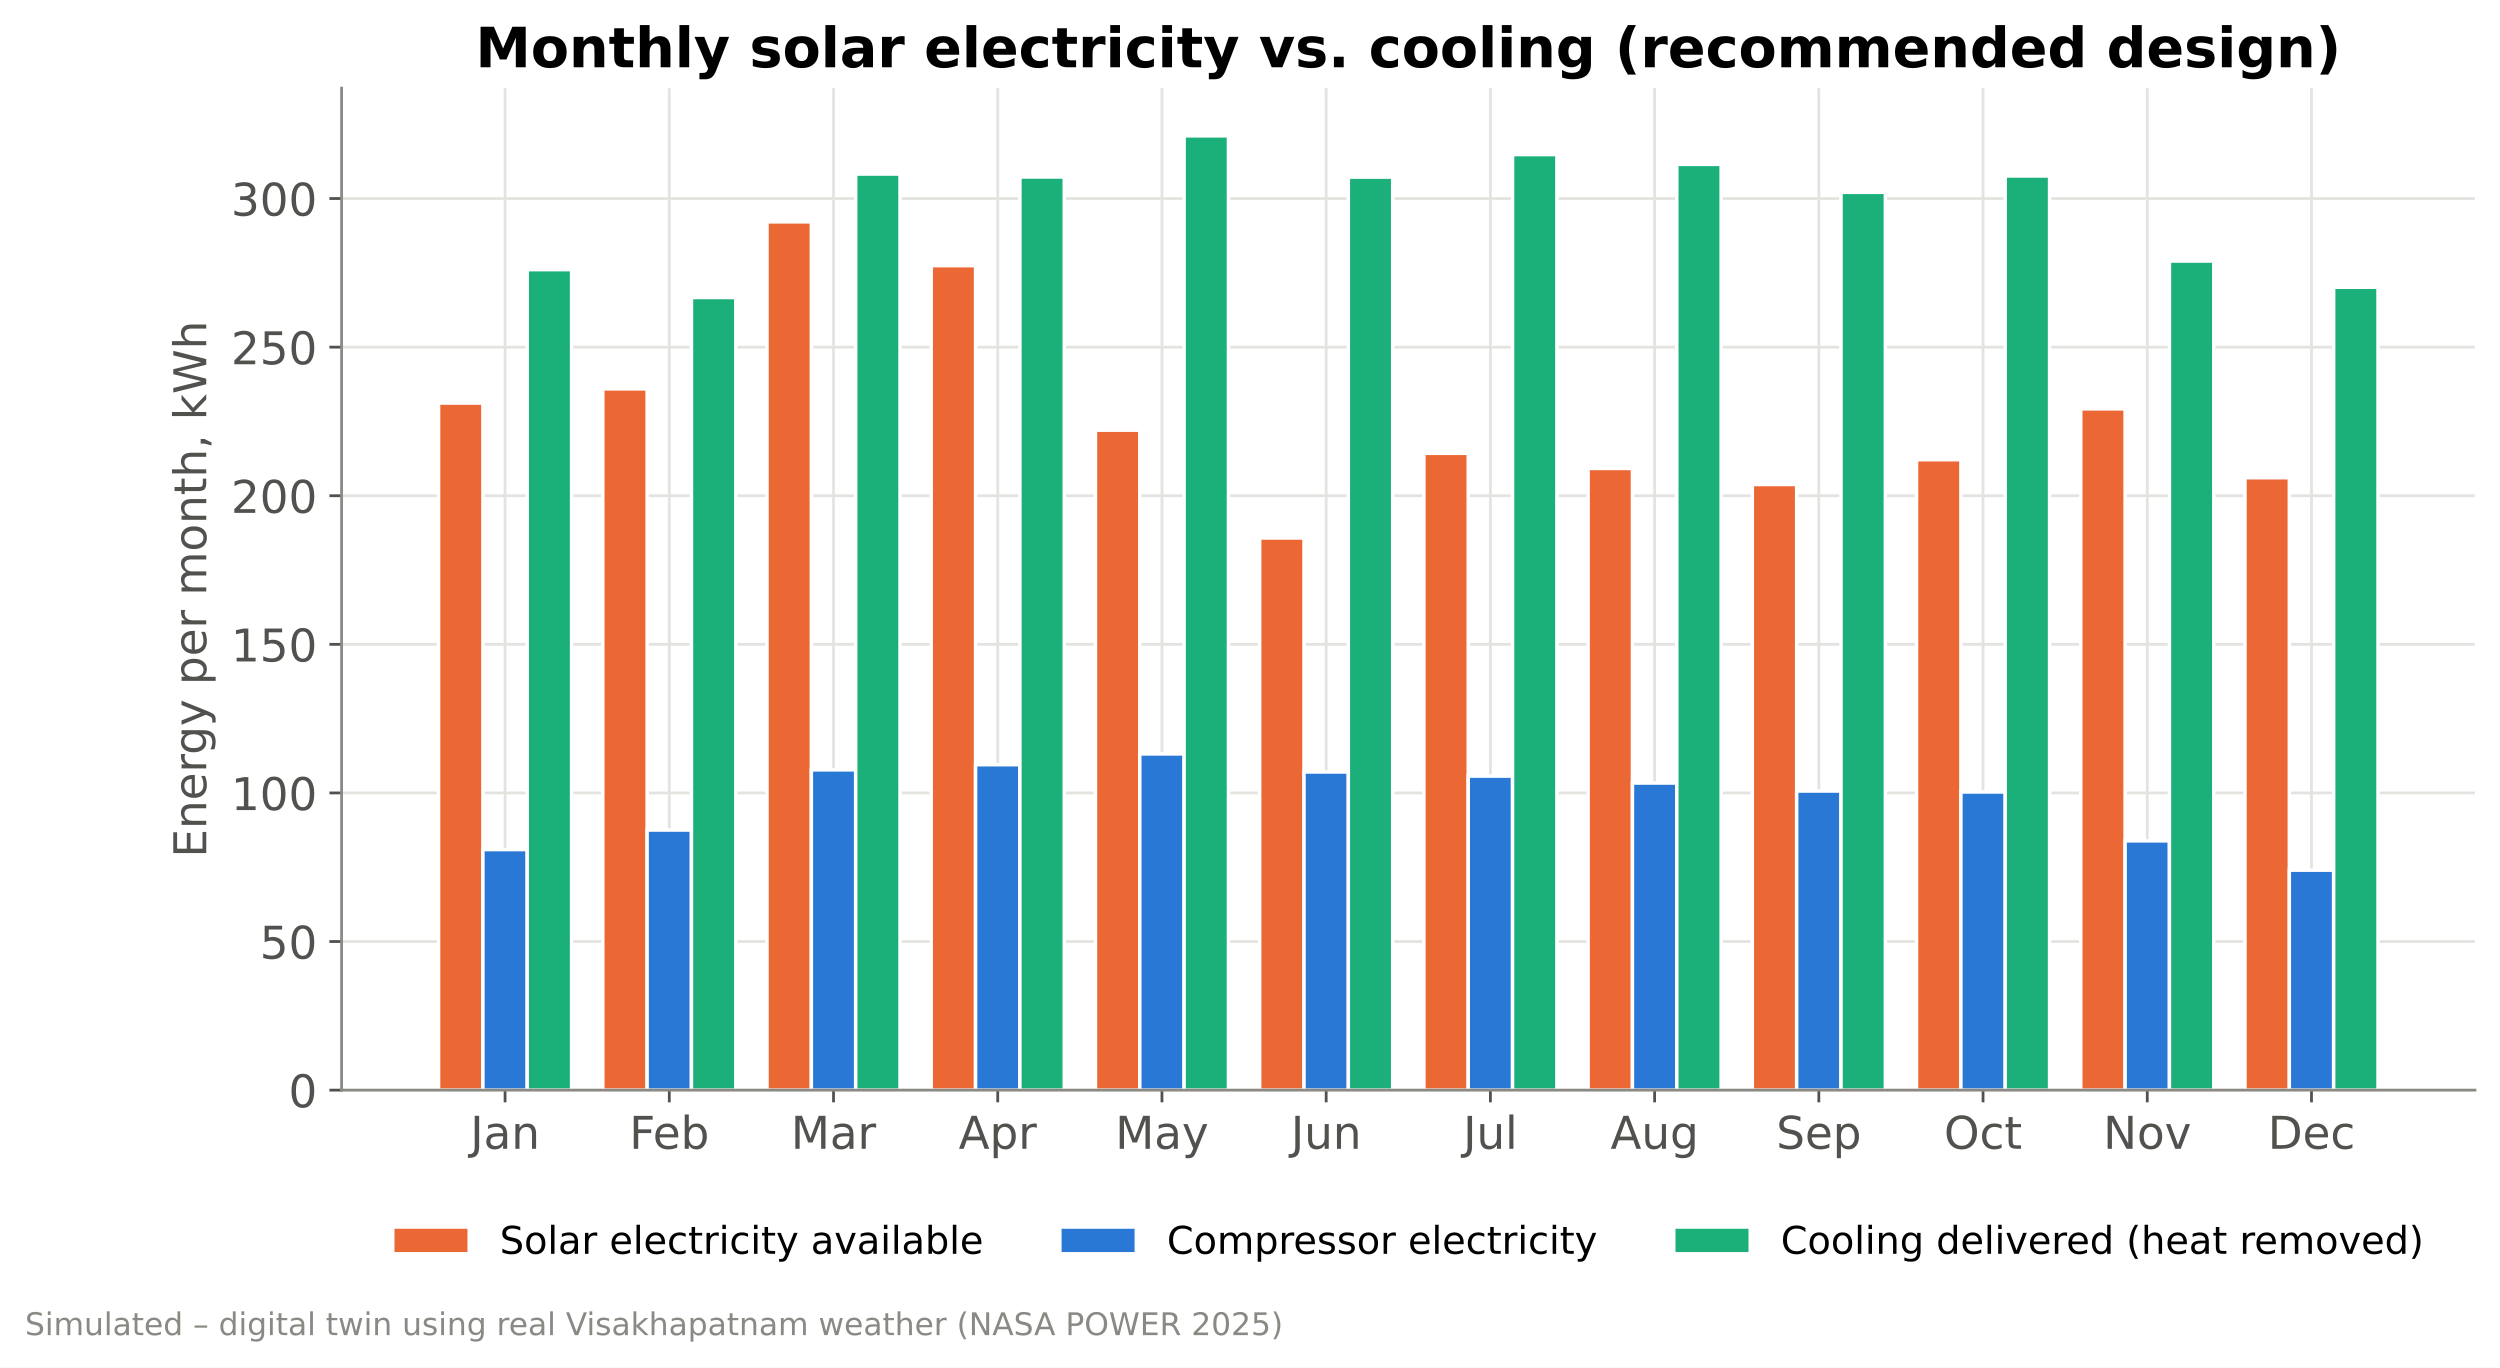
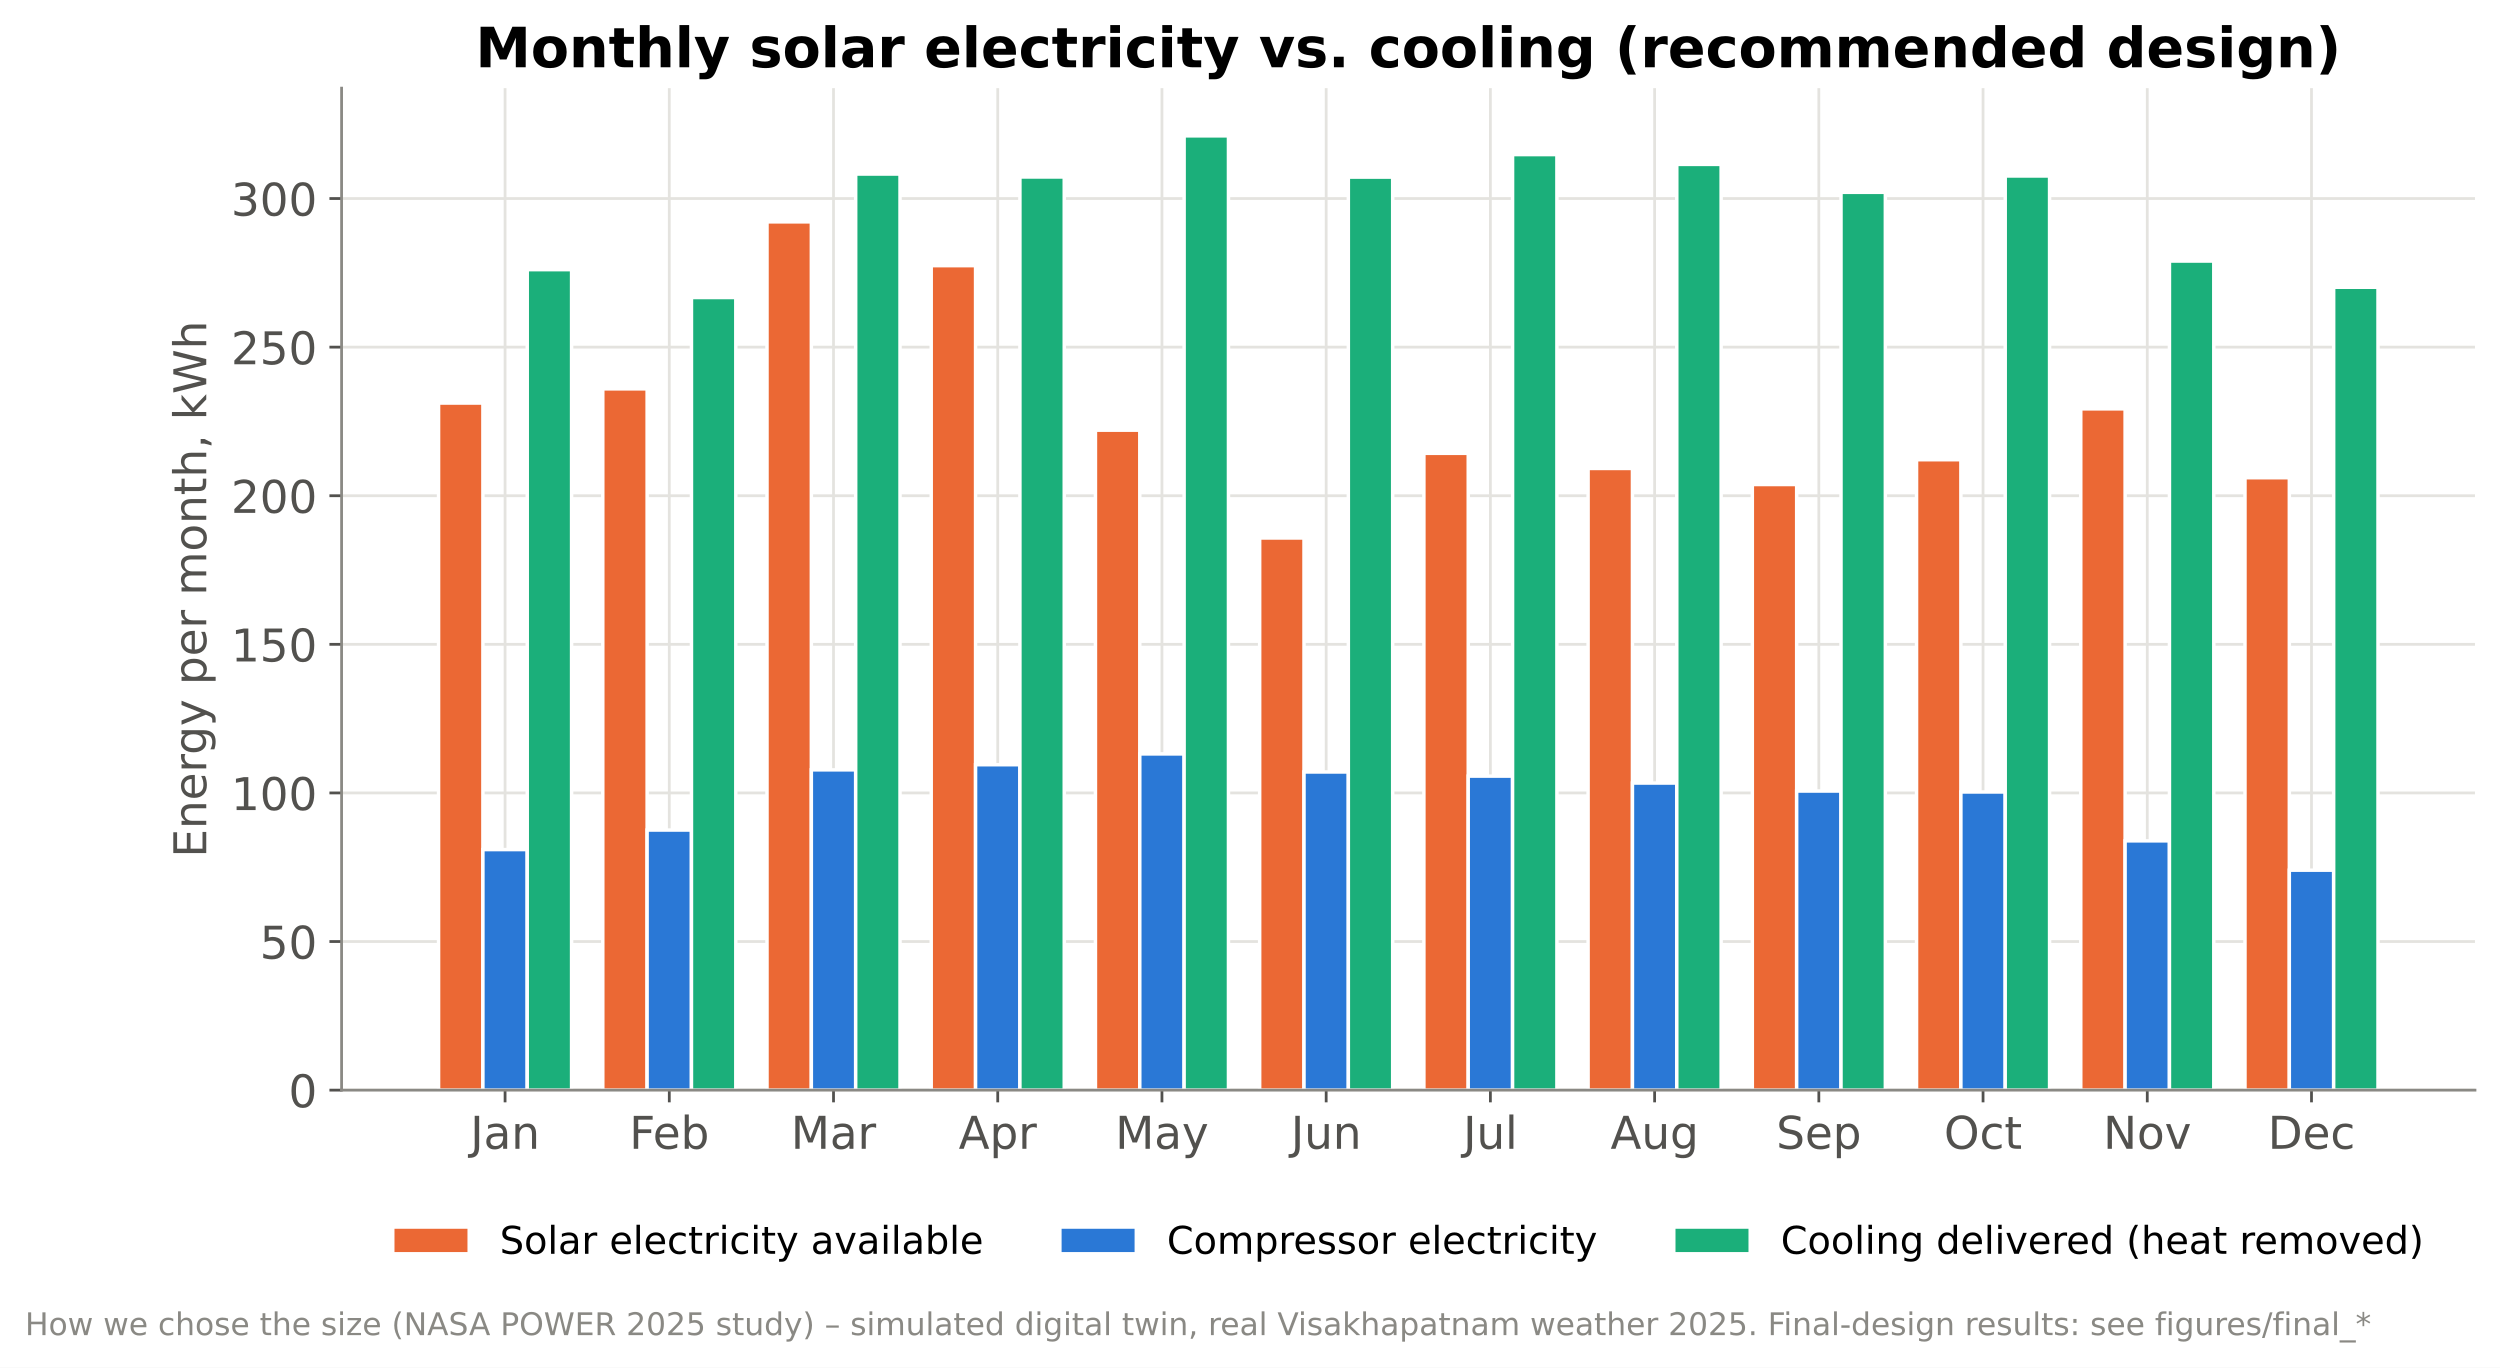
<svg xmlns="http://www.w3.org/2000/svg" xmlns:xlink="http://www.w3.org/1999/xlink" width="719.28pt" height="393.494pt" viewBox="0 0 719.28 393.494" version="1.1">
  <defs>
    <style type="text/css">*{stroke-linejoin: round; stroke-linecap: butt}</style>
  </defs>
  <g id="figure_1">
    <g id="patch_1">
      <path d="M 0 393.494  L 719.28 393.494  L 719.28 0  L 0 0  z " style="fill: #ffffff" />
    </g>
    <g id="axes_1">
      <g id="patch_2">
        <path d="M 98.28 313.646  L 712.08 313.646  L 712.08 25.358  L 98.28 25.358  z " style="fill: #ffffff" />
      </g>
      <g id="matplotlib.axis_1">
        <g id="xtick_1">
          <g id="line2d_1">
-             <path d="M 145.315 313.646  L 145.315 25.358  " clip-path="url(#p12513e9226)" style="fill: none; stroke: #e4e3df; stroke-width: 0.8; stroke-linecap: square" />
+             <path d="M 145.315 313.646  L 145.315 25.358  " clip-path="url(#p1dab1a58e6)" style="fill: none; stroke: #e4e3df; stroke-width: 0.8; stroke-linecap: square" />
          </g>
          <g id="line2d_2">
            <defs>
-               <path id="m1c62490d04" d="M 0 0  L 0 3.5  " style="stroke: #52514e; stroke-width: 0.8" />
+               <path id="m494ed12f4e" d="M 0 0  L 0 3.5  " style="stroke: #52514e; stroke-width: 0.8" />
            </defs>
            <g>
-               <use xlink:href="#m1c62490d04" x="145.315" y="313.646" style="fill: #52514e; stroke: #52514e; stroke-width: 0.8" />
+               <use xlink:href="#m494ed12f4e" x="145.315" y="313.646" style="fill: #52514e; stroke: #52514e; stroke-width: 0.8" />
            </g>
          </g>
          <g id="text_1">
            <text style="font-size: 13px; font-family: 'DejaVu Sans'; text-anchor: middle; fill: #52514e" x="145.315" y="330.522" transform="rotate(-0 145.3155 330.5225)">Jan</text>
          </g>
        </g>
        <g id="xtick_2">
          <g id="line2d_3">
-             <path d="M 192.564 313.646  L 192.564 25.358  " clip-path="url(#p12513e9226)" style="fill: none; stroke: #e4e3df; stroke-width: 0.8; stroke-linecap: square" />
+             <path d="M 192.564 313.646  L 192.564 25.358  " clip-path="url(#p1dab1a58e6)" style="fill: none; stroke: #e4e3df; stroke-width: 0.8; stroke-linecap: square" />
          </g>
          <g id="line2d_4">
            <g>
-               <use xlink:href="#m1c62490d04" x="192.564" y="313.646" style="fill: #52514e; stroke: #52514e; stroke-width: 0.8" />
+               <use xlink:href="#m494ed12f4e" x="192.564" y="313.646" style="fill: #52514e; stroke: #52514e; stroke-width: 0.8" />
            </g>
          </g>
          <g id="text_2">
            <text style="font-size: 13px; font-family: 'DejaVu Sans'; text-anchor: middle; fill: #52514e" x="192.564" y="330.523" transform="rotate(-0 192.5636 330.5235)">Feb</text>
          </g>
        </g>
        <g id="xtick_3">
          <g id="line2d_5">
-             <path d="M 239.812 313.646  L 239.812 25.358  " clip-path="url(#p12513e9226)" style="fill: none; stroke: #e4e3df; stroke-width: 0.8; stroke-linecap: square" />
+             <path d="M 239.812 313.646  L 239.812 25.358  " clip-path="url(#p1dab1a58e6)" style="fill: none; stroke: #e4e3df; stroke-width: 0.8; stroke-linecap: square" />
          </g>
          <g id="line2d_6">
            <g>
-               <use xlink:href="#m1c62490d04" x="239.812" y="313.646" style="fill: #52514e; stroke: #52514e; stroke-width: 0.8" />
+               <use xlink:href="#m494ed12f4e" x="239.812" y="313.646" style="fill: #52514e; stroke: #52514e; stroke-width: 0.8" />
            </g>
          </g>
          <g id="text_3">
            <text style="font-size: 13px; font-family: 'DejaVu Sans'; text-anchor: middle; fill: #52514e" x="239.812" y="330.522" transform="rotate(-0 239.8117 330.5225)">Mar</text>
          </g>
        </g>
        <g id="xtick_4">
          <g id="line2d_7">
-             <path d="M 287.06 313.646  L 287.06 25.358  " clip-path="url(#p12513e9226)" style="fill: none; stroke: #e4e3df; stroke-width: 0.8; stroke-linecap: square" />
+             <path d="M 287.06 313.646  L 287.06 25.358  " clip-path="url(#p1dab1a58e6)" style="fill: none; stroke: #e4e3df; stroke-width: 0.8; stroke-linecap: square" />
          </g>
          <g id="line2d_8">
            <g>
-               <use xlink:href="#m1c62490d04" x="287.06" y="313.646" style="fill: #52514e; stroke: #52514e; stroke-width: 0.8" />
+               <use xlink:href="#m494ed12f4e" x="287.06" y="313.646" style="fill: #52514e; stroke: #52514e; stroke-width: 0.8" />
            </g>
          </g>
          <g id="text_4">
            <text style="font-size: 13px; font-family: 'DejaVu Sans'; text-anchor: middle; fill: #52514e" x="287.06" y="330.522" transform="rotate(-0 287.0598 330.5225)">Apr</text>
          </g>
        </g>
        <g id="xtick_5">
          <g id="line2d_9">
-             <path d="M 334.308 313.646  L 334.308 25.358  " clip-path="url(#p12513e9226)" style="fill: none; stroke: #e4e3df; stroke-width: 0.8; stroke-linecap: square" />
+             <path d="M 334.308 313.646  L 334.308 25.358  " clip-path="url(#p1dab1a58e6)" style="fill: none; stroke: #e4e3df; stroke-width: 0.8; stroke-linecap: square" />
          </g>
          <g id="line2d_10">
            <g>
-               <use xlink:href="#m1c62490d04" x="334.308" y="313.646" style="fill: #52514e; stroke: #52514e; stroke-width: 0.8" />
+               <use xlink:href="#m494ed12f4e" x="334.308" y="313.646" style="fill: #52514e; stroke: #52514e; stroke-width: 0.8" />
            </g>
          </g>
          <g id="text_5">
            <text style="font-size: 13px; font-family: 'DejaVu Sans'; text-anchor: middle; fill: #52514e" x="334.308" y="330.522" transform="rotate(-0 334.3079 330.5225)">May</text>
          </g>
        </g>
        <g id="xtick_6">
          <g id="line2d_11">
-             <path d="M 381.556 313.646  L 381.556 25.358  " clip-path="url(#p12513e9226)" style="fill: none; stroke: #e4e3df; stroke-width: 0.8; stroke-linecap: square" />
+             <path d="M 381.556 313.646  L 381.556 25.358  " clip-path="url(#p1dab1a58e6)" style="fill: none; stroke: #e4e3df; stroke-width: 0.8; stroke-linecap: square" />
          </g>
          <g id="line2d_12">
            <g>
-               <use xlink:href="#m1c62490d04" x="381.556" y="313.646" style="fill: #52514e; stroke: #52514e; stroke-width: 0.8" />
+               <use xlink:href="#m494ed12f4e" x="381.556" y="313.646" style="fill: #52514e; stroke: #52514e; stroke-width: 0.8" />
            </g>
          </g>
          <g id="text_6">
            <text style="font-size: 13px; font-family: 'DejaVu Sans'; text-anchor: middle; fill: #52514e" x="381.556" y="330.522" transform="rotate(-0 381.556 330.5225)">Jun</text>
          </g>
        </g>
        <g id="xtick_7">
          <g id="line2d_13">
-             <path d="M 428.804 313.646  L 428.804 25.358  " clip-path="url(#p12513e9226)" style="fill: none; stroke: #e4e3df; stroke-width: 0.8; stroke-linecap: square" />
+             <path d="M 428.804 313.646  L 428.804 25.358  " clip-path="url(#p1dab1a58e6)" style="fill: none; stroke: #e4e3df; stroke-width: 0.8; stroke-linecap: square" />
          </g>
          <g id="line2d_14">
            <g>
-               <use xlink:href="#m1c62490d04" x="428.804" y="313.646" style="fill: #52514e; stroke: #52514e; stroke-width: 0.8" />
+               <use xlink:href="#m494ed12f4e" x="428.804" y="313.646" style="fill: #52514e; stroke: #52514e; stroke-width: 0.8" />
            </g>
          </g>
          <g id="text_7">
            <text style="font-size: 13px; font-family: 'DejaVu Sans'; text-anchor: middle; fill: #52514e" x="428.804" y="330.523" transform="rotate(-0 428.804 330.5235)">Jul</text>
          </g>
        </g>
        <g id="xtick_8">
          <g id="line2d_15">
-             <path d="M 476.052 313.646  L 476.052 25.358  " clip-path="url(#p12513e9226)" style="fill: none; stroke: #e4e3df; stroke-width: 0.8; stroke-linecap: square" />
+             <path d="M 476.052 313.646  L 476.052 25.358  " clip-path="url(#p1dab1a58e6)" style="fill: none; stroke: #e4e3df; stroke-width: 0.8; stroke-linecap: square" />
          </g>
          <g id="line2d_16">
            <g>
-               <use xlink:href="#m1c62490d04" x="476.052" y="313.646" style="fill: #52514e; stroke: #52514e; stroke-width: 0.8" />
+               <use xlink:href="#m494ed12f4e" x="476.052" y="313.646" style="fill: #52514e; stroke: #52514e; stroke-width: 0.8" />
            </g>
          </g>
          <g id="text_8">
            <text style="font-size: 13px; font-family: 'DejaVu Sans'; text-anchor: middle; fill: #52514e" x="476.052" y="330.522" transform="rotate(-0 476.0521 330.5225)">Aug</text>
          </g>
        </g>
        <g id="xtick_9">
          <g id="line2d_17">
-             <path d="M 523.3 313.646  L 523.3 25.358  " clip-path="url(#p12513e9226)" style="fill: none; stroke: #e4e3df; stroke-width: 0.8; stroke-linecap: square" />
+             <path d="M 523.3 313.646  L 523.3 25.358  " clip-path="url(#p1dab1a58e6)" style="fill: none; stroke: #e4e3df; stroke-width: 0.8; stroke-linecap: square" />
          </g>
          <g id="line2d_18">
            <g>
-               <use xlink:href="#m1c62490d04" x="523.3" y="313.646" style="fill: #52514e; stroke: #52514e; stroke-width: 0.8" />
+               <use xlink:href="#m494ed12f4e" x="523.3" y="313.646" style="fill: #52514e; stroke: #52514e; stroke-width: 0.8" />
            </g>
          </g>
          <g id="text_9">
            <text style="font-size: 13px; font-family: 'DejaVu Sans'; text-anchor: middle; fill: #52514e" x="523.3" y="330.522" transform="rotate(-0 523.3002 330.5225)">Sep</text>
          </g>
        </g>
        <g id="xtick_10">
          <g id="line2d_19">
-             <path d="M 570.548 313.646  L 570.548 25.358  " clip-path="url(#p12513e9226)" style="fill: none; stroke: #e4e3df; stroke-width: 0.8; stroke-linecap: square" />
+             <path d="M 570.548 313.646  L 570.548 25.358  " clip-path="url(#p1dab1a58e6)" style="fill: none; stroke: #e4e3df; stroke-width: 0.8; stroke-linecap: square" />
          </g>
          <g id="line2d_20">
            <g>
-               <use xlink:href="#m1c62490d04" x="570.548" y="313.646" style="fill: #52514e; stroke: #52514e; stroke-width: 0.8" />
+               <use xlink:href="#m494ed12f4e" x="570.548" y="313.646" style="fill: #52514e; stroke: #52514e; stroke-width: 0.8" />
            </g>
          </g>
          <g id="text_10">
            <text style="font-size: 13px; font-family: 'DejaVu Sans'; text-anchor: middle; fill: #52514e" x="570.548" y="330.522" transform="rotate(-0 570.5483 330.5225)">Oct</text>
          </g>
        </g>
        <g id="xtick_11">
          <g id="line2d_21">
-             <path d="M 617.796 313.646  L 617.796 25.358  " clip-path="url(#p12513e9226)" style="fill: none; stroke: #e4e3df; stroke-width: 0.8; stroke-linecap: square" />
+             <path d="M 617.796 313.646  L 617.796 25.358  " clip-path="url(#p1dab1a58e6)" style="fill: none; stroke: #e4e3df; stroke-width: 0.8; stroke-linecap: square" />
          </g>
          <g id="line2d_22">
            <g>
-               <use xlink:href="#m1c62490d04" x="617.796" y="313.646" style="fill: #52514e; stroke: #52514e; stroke-width: 0.8" />
+               <use xlink:href="#m494ed12f4e" x="617.796" y="313.646" style="fill: #52514e; stroke: #52514e; stroke-width: 0.8" />
            </g>
          </g>
          <g id="text_11">
            <text style="font-size: 13px; font-family: 'DejaVu Sans'; text-anchor: middle; fill: #52514e" x="617.796" y="330.522" transform="rotate(-0 617.7964 330.5225)">Nov</text>
          </g>
        </g>
        <g id="xtick_12">
          <g id="line2d_23">
-             <path d="M 665.045 313.646  L 665.045 25.358  " clip-path="url(#p12513e9226)" style="fill: none; stroke: #e4e3df; stroke-width: 0.8; stroke-linecap: square" />
+             <path d="M 665.045 313.646  L 665.045 25.358  " clip-path="url(#p1dab1a58e6)" style="fill: none; stroke: #e4e3df; stroke-width: 0.8; stroke-linecap: square" />
          </g>
          <g id="line2d_24">
            <g>
-               <use xlink:href="#m1c62490d04" x="665.045" y="313.646" style="fill: #52514e; stroke: #52514e; stroke-width: 0.8" />
+               <use xlink:href="#m494ed12f4e" x="665.045" y="313.646" style="fill: #52514e; stroke: #52514e; stroke-width: 0.8" />
            </g>
          </g>
          <g id="text_12">
            <text style="font-size: 13px; font-family: 'DejaVu Sans'; text-anchor: middle; fill: #52514e" x="665.045" y="330.522" transform="rotate(-0 665.0445 330.5225)">Dec</text>
          </g>
        </g>
      </g>
      <g id="matplotlib.axis_2">
        <g id="ytick_1">
          <g id="line2d_25">
-             <path d="M 98.28 313.646  L 712.08 313.646  " clip-path="url(#p12513e9226)" style="fill: none; stroke: #e4e3df; stroke-width: 0.8; stroke-linecap: square" />
+             <path d="M 98.28 313.646  L 712.08 313.646  " clip-path="url(#p1dab1a58e6)" style="fill: none; stroke: #e4e3df; stroke-width: 0.8; stroke-linecap: square" />
          </g>
          <g id="line2d_26">
            <defs>
-               <path id="m425d52d3cc" d="M 0 0  L -3.5 0  " style="stroke: #52514e; stroke-width: 0.8" />
+               <path id="mc268e0e48b" d="M 0 0  L -3.5 0  " style="stroke: #52514e; stroke-width: 0.8" />
            </defs>
            <g>
-               <use xlink:href="#m425d52d3cc" x="98.28" y="313.646" style="fill: #52514e; stroke: #52514e; stroke-width: 0.8" />
+               <use xlink:href="#mc268e0e48b" x="98.28" y="313.646" style="fill: #52514e; stroke: #52514e; stroke-width: 0.8" />
            </g>
          </g>
          <g id="text_13">
            <text style="font-size: 13px; font-family: 'DejaVu Sans'; text-anchor: end; fill: #52514e" x="91.28" y="318.584" transform="rotate(-0 91.28 318.584)">0</text>
          </g>
        </g>
        <g id="ytick_2">
          <g id="line2d_27">
-             <path d="M 98.28 270.891  L 712.08 270.891  " clip-path="url(#p12513e9226)" style="fill: none; stroke: #e4e3df; stroke-width: 0.8; stroke-linecap: square" />
+             <path d="M 98.28 270.891  L 712.08 270.891  " clip-path="url(#p1dab1a58e6)" style="fill: none; stroke: #e4e3df; stroke-width: 0.8; stroke-linecap: square" />
          </g>
          <g id="line2d_28">
            <g>
-               <use xlink:href="#m425d52d3cc" x="98.28" y="270.891" style="fill: #52514e; stroke: #52514e; stroke-width: 0.8" />
+               <use xlink:href="#mc268e0e48b" x="98.28" y="270.891" style="fill: #52514e; stroke: #52514e; stroke-width: 0.8" />
            </g>
          </g>
          <g id="text_14">
            <text style="font-size: 13px; font-family: 'DejaVu Sans'; text-anchor: end; fill: #52514e" x="91.28" y="275.829" transform="rotate(-0 91.28 275.8293)">50</text>
          </g>
        </g>
        <g id="ytick_3">
          <g id="line2d_29">
-             <path d="M 98.28 228.136  L 712.08 228.136  " clip-path="url(#p12513e9226)" style="fill: none; stroke: #e4e3df; stroke-width: 0.8; stroke-linecap: square" />
+             <path d="M 98.28 228.136  L 712.08 228.136  " clip-path="url(#p1dab1a58e6)" style="fill: none; stroke: #e4e3df; stroke-width: 0.8; stroke-linecap: square" />
          </g>
          <g id="line2d_30">
            <g>
-               <use xlink:href="#m425d52d3cc" x="98.28" y="228.136" style="fill: #52514e; stroke: #52514e; stroke-width: 0.8" />
+               <use xlink:href="#mc268e0e48b" x="98.28" y="228.136" style="fill: #52514e; stroke: #52514e; stroke-width: 0.8" />
            </g>
          </g>
          <g id="text_15">
            <text style="font-size: 13px; font-family: 'DejaVu Sans'; text-anchor: end; fill: #52514e" x="91.28" y="233.075" transform="rotate(-0 91.28 233.0745)">100</text>
          </g>
        </g>
        <g id="ytick_4">
          <g id="line2d_31">
-             <path d="M 98.28 185.381  L 712.08 185.381  " clip-path="url(#p12513e9226)" style="fill: none; stroke: #e4e3df; stroke-width: 0.8; stroke-linecap: square" />
+             <path d="M 98.28 185.381  L 712.08 185.381  " clip-path="url(#p1dab1a58e6)" style="fill: none; stroke: #e4e3df; stroke-width: 0.8; stroke-linecap: square" />
          </g>
          <g id="line2d_32">
            <g>
-               <use xlink:href="#m425d52d3cc" x="98.28" y="185.381" style="fill: #52514e; stroke: #52514e; stroke-width: 0.8" />
+               <use xlink:href="#mc268e0e48b" x="98.28" y="185.381" style="fill: #52514e; stroke: #52514e; stroke-width: 0.8" />
            </g>
          </g>
          <g id="text_16">
            <text style="font-size: 13px; font-family: 'DejaVu Sans'; text-anchor: end; fill: #52514e" x="91.28" y="190.32" transform="rotate(-0 91.28 190.3198)">150</text>
          </g>
        </g>
        <g id="ytick_5">
          <g id="line2d_33">
-             <path d="M 98.28 142.627  L 712.08 142.627  " clip-path="url(#p12513e9226)" style="fill: none; stroke: #e4e3df; stroke-width: 0.8; stroke-linecap: square" />
+             <path d="M 98.28 142.627  L 712.08 142.627  " clip-path="url(#p1dab1a58e6)" style="fill: none; stroke: #e4e3df; stroke-width: 0.8; stroke-linecap: square" />
          </g>
          <g id="line2d_34">
            <g>
-               <use xlink:href="#m425d52d3cc" x="98.28" y="142.627" style="fill: #52514e; stroke: #52514e; stroke-width: 0.8" />
+               <use xlink:href="#mc268e0e48b" x="98.28" y="142.627" style="fill: #52514e; stroke: #52514e; stroke-width: 0.8" />
            </g>
          </g>
          <g id="text_17">
            <text style="font-size: 13px; font-family: 'DejaVu Sans'; text-anchor: end; fill: #52514e" x="91.28" y="147.565" transform="rotate(-0 91.28 147.5651)">200</text>
          </g>
        </g>
        <g id="ytick_6">
          <g id="line2d_35">
-             <path d="M 98.28 99.872  L 712.08 99.872  " clip-path="url(#p12513e9226)" style="fill: none; stroke: #e4e3df; stroke-width: 0.8; stroke-linecap: square" />
+             <path d="M 98.28 99.872  L 712.08 99.872  " clip-path="url(#p1dab1a58e6)" style="fill: none; stroke: #e4e3df; stroke-width: 0.8; stroke-linecap: square" />
          </g>
          <g id="line2d_36">
            <g>
-               <use xlink:href="#m425d52d3cc" x="98.28" y="99.872" style="fill: #52514e; stroke: #52514e; stroke-width: 0.8" />
+               <use xlink:href="#mc268e0e48b" x="98.28" y="99.872" style="fill: #52514e; stroke: #52514e; stroke-width: 0.8" />
            </g>
          </g>
          <g id="text_18">
            <text style="font-size: 13px; font-family: 'DejaVu Sans'; text-anchor: end; fill: #52514e" x="91.28" y="104.81" transform="rotate(-0 91.28 104.8104)">250</text>
          </g>
        </g>
        <g id="ytick_7">
          <g id="line2d_37">
-             <path d="M 98.28 57.117  L 712.08 57.117  " clip-path="url(#p12513e9226)" style="fill: none; stroke: #e4e3df; stroke-width: 0.8; stroke-linecap: square" />
+             <path d="M 98.28 57.117  L 712.08 57.117  " clip-path="url(#p1dab1a58e6)" style="fill: none; stroke: #e4e3df; stroke-width: 0.8; stroke-linecap: square" />
          </g>
          <g id="line2d_38">
            <g>
-               <use xlink:href="#m425d52d3cc" x="98.28" y="57.117" style="fill: #52514e; stroke: #52514e; stroke-width: 0.8" />
+               <use xlink:href="#mc268e0e48b" x="98.28" y="57.117" style="fill: #52514e; stroke: #52514e; stroke-width: 0.8" />
            </g>
          </g>
          <g id="text_19">
            <text style="font-size: 13px; font-family: 'DejaVu Sans'; text-anchor: end; fill: #52514e" x="91.28" y="62.056" transform="rotate(-0 91.28 62.05569)">300</text>
          </g>
        </g>
        <g id="text_20">
          <text style="font-size: 13px; font-family: 'DejaVu Sans'; text-anchor: middle; fill: #52514e" x="59.343" y="169.501" transform="rotate(-90 59.3432 169.5015)">Energy per month, kWh</text>
        </g>
      </g>
      <g id="patch_3">
-         <path d="M 126.18 313.646  L 138.937 313.646  L 138.937 115.965  L 126.18 115.965  z " clip-path="url(#p12513e9226)" style="fill: #eb6834; stroke: #ffffff; stroke-linejoin: miter" />
+         <path d="M 126.18 313.646  L 138.937 313.646  L 138.937 115.965  L 126.18 115.965  z " clip-path="url(#p1dab1a58e6)" style="fill: #eb6834; stroke: #ffffff; stroke-linejoin: miter" />
      </g>
      <g id="patch_4">
-         <path d="M 173.428 313.646  L 186.185 313.646  L 186.185 111.88  L 173.428 111.88  z " clip-path="url(#p12513e9226)" style="fill: #eb6834; stroke: #ffffff; stroke-linejoin: miter" />
+         <path d="M 173.428 313.646  L 186.185 313.646  L 186.185 111.88  L 173.428 111.88  z " clip-path="url(#p1dab1a58e6)" style="fill: #eb6834; stroke: #ffffff; stroke-linejoin: miter" />
      </g>
      <g id="patch_5">
-         <path d="M 220.676 313.646  L 233.433 313.646  L 233.433 63.834  L 220.676 63.834  z " clip-path="url(#p12513e9226)" style="fill: #eb6834; stroke: #ffffff; stroke-linejoin: miter" />
+         <path d="M 220.676 313.646  L 233.433 313.646  L 233.433 63.834  L 220.676 63.834  z " clip-path="url(#p1dab1a58e6)" style="fill: #eb6834; stroke: #ffffff; stroke-linejoin: miter" />
      </g>
      <g id="patch_6">
-         <path d="M 267.924 313.646  L 280.681 313.646  L 280.681 76.428  L 267.924 76.428  z " clip-path="url(#p12513e9226)" style="fill: #eb6834; stroke: #ffffff; stroke-linejoin: miter" />
+         <path d="M 267.924 313.646  L 280.681 313.646  L 280.681 76.428  L 267.924 76.428  z " clip-path="url(#p1dab1a58e6)" style="fill: #eb6834; stroke: #ffffff; stroke-linejoin: miter" />
      </g>
      <g id="patch_7">
-         <path d="M 315.172 313.646  L 327.929 313.646  L 327.929 123.774  L 315.172 123.774  z " clip-path="url(#p12513e9226)" style="fill: #eb6834; stroke: #ffffff; stroke-linejoin: miter" />
+         <path d="M 315.172 313.646  L 327.929 313.646  L 327.929 123.774  L 315.172 123.774  z " clip-path="url(#p1dab1a58e6)" style="fill: #eb6834; stroke: #ffffff; stroke-linejoin: miter" />
      </g>
      <g id="patch_8">
-         <path d="M 362.42 313.646  L 375.177 313.646  L 375.177 154.793  L 362.42 154.793  z " clip-path="url(#p12513e9226)" style="fill: #eb6834; stroke: #ffffff; stroke-linejoin: miter" />
+         <path d="M 362.42 313.646  L 375.177 313.646  L 375.177 154.793  L 362.42 154.793  z " clip-path="url(#p1dab1a58e6)" style="fill: #eb6834; stroke: #ffffff; stroke-linejoin: miter" />
      </g>
      <g id="patch_9">
-         <path d="M 409.669 313.646  L 422.426 313.646  L 422.426 130.424  L 409.669 130.424  z " clip-path="url(#p12513e9226)" style="fill: #eb6834; stroke: #ffffff; stroke-linejoin: miter" />
+         <path d="M 409.669 313.646  L 422.426 313.646  L 422.426 130.424  L 409.669 130.424  z " clip-path="url(#p1dab1a58e6)" style="fill: #eb6834; stroke: #ffffff; stroke-linejoin: miter" />
      </g>
      <g id="patch_10">
-         <path d="M 456.917 313.646  L 469.674 313.646  L 469.674 134.775  L 456.917 134.775  z " clip-path="url(#p12513e9226)" style="fill: #eb6834; stroke: #ffffff; stroke-linejoin: miter" />
+         <path d="M 456.917 313.646  L 469.674 313.646  L 469.674 134.775  L 456.917 134.775  z " clip-path="url(#p1dab1a58e6)" style="fill: #eb6834; stroke: #ffffff; stroke-linejoin: miter" />
      </g>
      <g id="patch_11">
-         <path d="M 504.165 313.646  L 516.922 313.646  L 516.922 139.395  L 504.165 139.395  z " clip-path="url(#p12513e9226)" style="fill: #eb6834; stroke: #ffffff; stroke-linejoin: miter" />
+         <path d="M 504.165 313.646  L 516.922 313.646  L 516.922 139.395  L 504.165 139.395  z " clip-path="url(#p1dab1a58e6)" style="fill: #eb6834; stroke: #ffffff; stroke-linejoin: miter" />
      </g>
      <g id="patch_12">
-         <path d="M 551.413 313.646  L 564.17 313.646  L 564.17 132.262  L 551.413 132.262  z " clip-path="url(#p12513e9226)" style="fill: #eb6834; stroke: #ffffff; stroke-linejoin: miter" />
+         <path d="M 551.413 313.646  L 564.17 313.646  L 564.17 132.262  L 551.413 132.262  z " clip-path="url(#p1dab1a58e6)" style="fill: #eb6834; stroke: #ffffff; stroke-linejoin: miter" />
      </g>
      <g id="patch_13">
-         <path d="M 598.661 313.646  L 611.418 313.646  L 611.418 117.639  L 598.661 117.639  z " clip-path="url(#p12513e9226)" style="fill: #eb6834; stroke: #ffffff; stroke-linejoin: miter" />
+         <path d="M 598.661 313.646  L 611.418 313.646  L 611.418 117.639  L 598.661 117.639  z " clip-path="url(#p1dab1a58e6)" style="fill: #eb6834; stroke: #ffffff; stroke-linejoin: miter" />
      </g>
      <g id="patch_14">
-         <path d="M 645.909 313.646  L 658.666 313.646  L 658.666 137.449  L 645.909 137.449  z " clip-path="url(#p12513e9226)" style="fill: #eb6834; stroke: #ffffff; stroke-linejoin: miter" />
+         <path d="M 645.909 313.646  L 658.666 313.646  L 658.666 137.449  L 645.909 137.449  z " clip-path="url(#p1dab1a58e6)" style="fill: #eb6834; stroke: #ffffff; stroke-linejoin: miter" />
      </g>
      <g id="patch_15">
-         <path d="M 138.937 313.646  L 151.694 313.646  L 151.694 244.442  L 138.937 244.442  z " clip-path="url(#p12513e9226)" style="fill: #2a78d6; stroke: #ffffff; stroke-linejoin: miter" />
+         <path d="M 138.937 313.646  L 151.694 313.646  L 151.694 244.442  L 138.937 244.442  z " clip-path="url(#p1dab1a58e6)" style="fill: #2a78d6; stroke: #ffffff; stroke-linejoin: miter" />
      </g>
      <g id="patch_16">
-         <path d="M 186.185 313.646  L 198.942 313.646  L 198.942 238.825  L 186.185 238.825  z " clip-path="url(#p12513e9226)" style="fill: #2a78d6; stroke: #ffffff; stroke-linejoin: miter" />
+         <path d="M 186.185 313.646  L 198.942 313.646  L 198.942 238.825  L 186.185 238.825  z " clip-path="url(#p1dab1a58e6)" style="fill: #2a78d6; stroke: #ffffff; stroke-linejoin: miter" />
      </g>
      <g id="patch_17">
-         <path d="M 233.433 313.646  L 246.19 313.646  L 246.19 221.502  L 233.433 221.502  z " clip-path="url(#p12513e9226)" style="fill: #2a78d6; stroke: #ffffff; stroke-linejoin: miter" />
+         <path d="M 233.433 313.646  L 246.19 313.646  L 246.19 221.502  L 233.433 221.502  z " clip-path="url(#p1dab1a58e6)" style="fill: #2a78d6; stroke: #ffffff; stroke-linejoin: miter" />
      </g>
      <g id="patch_18">
-         <path d="M 280.681 313.646  L 293.438 313.646  L 293.438 220.023  L 280.681 220.023  z " clip-path="url(#p12513e9226)" style="fill: #2a78d6; stroke: #ffffff; stroke-linejoin: miter" />
+         <path d="M 280.681 313.646  L 293.438 313.646  L 293.438 220.023  L 280.681 220.023  z " clip-path="url(#p1dab1a58e6)" style="fill: #2a78d6; stroke: #ffffff; stroke-linejoin: miter" />
      </g>
      <g id="patch_19">
-         <path d="M 327.929 313.646  L 340.686 313.646  L 340.686 216.906  L 327.929 216.906  z " clip-path="url(#p12513e9226)" style="fill: #2a78d6; stroke: #ffffff; stroke-linejoin: miter" />
+         <path d="M 327.929 313.646  L 340.686 313.646  L 340.686 216.906  L 327.929 216.906  z " clip-path="url(#p1dab1a58e6)" style="fill: #2a78d6; stroke: #ffffff; stroke-linejoin: miter" />
      </g>
      <g id="patch_20">
-         <path d="M 375.177 313.646  L 387.934 313.646  L 387.934 222.122  L 375.177 222.122  z " clip-path="url(#p12513e9226)" style="fill: #2a78d6; stroke: #ffffff; stroke-linejoin: miter" />
+         <path d="M 375.177 313.646  L 387.934 313.646  L 387.934 222.122  L 375.177 222.122  z " clip-path="url(#p1dab1a58e6)" style="fill: #2a78d6; stroke: #ffffff; stroke-linejoin: miter" />
      </g>
      <g id="patch_21">
-         <path d="M 422.426 313.646  L 435.183 313.646  L 435.183 223.308  L 422.426 223.308  z " clip-path="url(#p12513e9226)" style="fill: #2a78d6; stroke: #ffffff; stroke-linejoin: miter" />
+         <path d="M 422.426 313.646  L 435.183 313.646  L 435.183 223.308  L 422.426 223.308  z " clip-path="url(#p1dab1a58e6)" style="fill: #2a78d6; stroke: #ffffff; stroke-linejoin: miter" />
      </g>
      <g id="patch_22">
-         <path d="M 469.674 313.646  L 482.431 313.646  L 482.431 225.292  L 469.674 225.292  z " clip-path="url(#p12513e9226)" style="fill: #2a78d6; stroke: #ffffff; stroke-linejoin: miter" />
+         <path d="M 469.674 313.646  L 482.431 313.646  L 482.431 225.292  L 469.674 225.292  z " clip-path="url(#p1dab1a58e6)" style="fill: #2a78d6; stroke: #ffffff; stroke-linejoin: miter" />
      </g>
      <g id="patch_23">
-         <path d="M 516.922 313.646  L 529.679 313.646  L 529.679 227.589  L 516.922 227.589  z " clip-path="url(#p12513e9226)" style="fill: #2a78d6; stroke: #ffffff; stroke-linejoin: miter" />
+         <path d="M 516.922 313.646  L 529.679 313.646  L 529.679 227.589  L 516.922 227.589  z " clip-path="url(#p1dab1a58e6)" style="fill: #2a78d6; stroke: #ffffff; stroke-linejoin: miter" />
      </g>
      <g id="patch_24">
-         <path d="M 564.17 313.646  L 576.927 313.646  L 576.927 227.874  L 564.17 227.874  z " clip-path="url(#p12513e9226)" style="fill: #2a78d6; stroke: #ffffff; stroke-linejoin: miter" />
+         <path d="M 564.17 313.646  L 576.927 313.646  L 576.927 227.874  L 564.17 227.874  z " clip-path="url(#p1dab1a58e6)" style="fill: #2a78d6; stroke: #ffffff; stroke-linejoin: miter" />
      </g>
      <g id="patch_25">
-         <path d="M 611.418 313.646  L 624.175 313.646  L 624.175 241.931  L 611.418 241.931  z " clip-path="url(#p12513e9226)" style="fill: #2a78d6; stroke: #ffffff; stroke-linejoin: miter" />
+         <path d="M 611.418 313.646  L 624.175 313.646  L 624.175 241.931  L 611.418 241.931  z " clip-path="url(#p1dab1a58e6)" style="fill: #2a78d6; stroke: #ffffff; stroke-linejoin: miter" />
      </g>
      <g id="patch_26">
-         <path d="M 658.666 313.646  L 671.423 313.646  L 671.423 250.374  L 658.666 250.374  z " clip-path="url(#p12513e9226)" style="fill: #2a78d6; stroke: #ffffff; stroke-linejoin: miter" />
+         <path d="M 658.666 313.646  L 671.423 313.646  L 671.423 250.374  L 658.666 250.374  z " clip-path="url(#p1dab1a58e6)" style="fill: #2a78d6; stroke: #ffffff; stroke-linejoin: miter" />
      </g>
      <g id="patch_27">
-         <path d="M 151.694 313.646  L 164.451 313.646  L 164.451 77.593  L 151.694 77.593  z " clip-path="url(#p12513e9226)" style="fill: #1baf7a; stroke: #ffffff; stroke-linejoin: miter" />
+         <path d="M 151.694 313.646  L 164.451 313.646  L 164.451 77.593  L 151.694 77.593  z " clip-path="url(#p1dab1a58e6)" style="fill: #1baf7a; stroke: #ffffff; stroke-linejoin: miter" />
      </g>
      <g id="patch_28">
-         <path d="M 198.942 313.646  L 211.699 313.646  L 211.699 85.597  L 198.942 85.597  z " clip-path="url(#p12513e9226)" style="fill: #1baf7a; stroke: #ffffff; stroke-linejoin: miter" />
+         <path d="M 198.942 313.646  L 211.699 313.646  L 211.699 85.597  L 198.942 85.597  z " clip-path="url(#p1dab1a58e6)" style="fill: #1baf7a; stroke: #ffffff; stroke-linejoin: miter" />
      </g>
      <g id="patch_29">
-         <path d="M 246.19 313.646  L 258.947 313.646  L 258.947 50.083  L 246.19 50.083  z " clip-path="url(#p12513e9226)" style="fill: #1baf7a; stroke: #ffffff; stroke-linejoin: miter" />
+         <path d="M 246.19 313.646  L 258.947 313.646  L 258.947 50.083  L 246.19 50.083  z " clip-path="url(#p1dab1a58e6)" style="fill: #1baf7a; stroke: #ffffff; stroke-linejoin: miter" />
      </g>
      <g id="patch_30">
-         <path d="M 293.438 313.646  L 306.195 313.646  L 306.195 50.926  L 293.438 50.926  z " clip-path="url(#p12513e9226)" style="fill: #1baf7a; stroke: #ffffff; stroke-linejoin: miter" />
+         <path d="M 293.438 313.646  L 306.195 313.646  L 306.195 50.926  L 293.438 50.926  z " clip-path="url(#p1dab1a58e6)" style="fill: #1baf7a; stroke: #ffffff; stroke-linejoin: miter" />
      </g>
      <g id="patch_31">
-         <path d="M 340.686 313.646  L 353.443 313.646  L 353.443 39.086  L 340.686 39.086  z " clip-path="url(#p12513e9226)" style="fill: #1baf7a; stroke: #ffffff; stroke-linejoin: miter" />
+         <path d="M 340.686 313.646  L 353.443 313.646  L 353.443 39.086  L 340.686 39.086  z " clip-path="url(#p1dab1a58e6)" style="fill: #1baf7a; stroke: #ffffff; stroke-linejoin: miter" />
      </g>
      <g id="patch_32">
-         <path d="M 387.934 313.646  L 400.691 313.646  L 400.691 50.961  L 387.934 50.961  z " clip-path="url(#p12513e9226)" style="fill: #1baf7a; stroke: #ffffff; stroke-linejoin: miter" />
+         <path d="M 387.934 313.646  L 400.691 313.646  L 400.691 50.961  L 387.934 50.961  z " clip-path="url(#p1dab1a58e6)" style="fill: #1baf7a; stroke: #ffffff; stroke-linejoin: miter" />
      </g>
      <g id="patch_33">
-         <path d="M 435.183 313.646  L 447.94 313.646  L 447.94 44.479  L 435.183 44.479  z " clip-path="url(#p12513e9226)" style="fill: #1baf7a; stroke: #ffffff; stroke-linejoin: miter" />
+         <path d="M 435.183 313.646  L 447.94 313.646  L 447.94 44.479  L 435.183 44.479  z " clip-path="url(#p1dab1a58e6)" style="fill: #1baf7a; stroke: #ffffff; stroke-linejoin: miter" />
      </g>
      <g id="patch_34">
-         <path d="M 482.431 313.646  L 495.188 313.646  L 495.188 47.305  L 482.431 47.305  z " clip-path="url(#p12513e9226)" style="fill: #1baf7a; stroke: #ffffff; stroke-linejoin: miter" />
+         <path d="M 482.431 313.646  L 495.188 313.646  L 495.188 47.305  L 482.431 47.305  z " clip-path="url(#p1dab1a58e6)" style="fill: #1baf7a; stroke: #ffffff; stroke-linejoin: miter" />
      </g>
      <g id="patch_35">
-         <path d="M 529.679 313.646  L 542.436 313.646  L 542.436 55.343  L 529.679 55.343  z " clip-path="url(#p12513e9226)" style="fill: #1baf7a; stroke: #ffffff; stroke-linejoin: miter" />
+         <path d="M 529.679 313.646  L 542.436 313.646  L 542.436 55.343  L 529.679 55.343  z " clip-path="url(#p1dab1a58e6)" style="fill: #1baf7a; stroke: #ffffff; stroke-linejoin: miter" />
      </g>
      <g id="patch_36">
-         <path d="M 576.927 313.646  L 589.684 313.646  L 589.684 50.634  L 576.927 50.634  z " clip-path="url(#p12513e9226)" style="fill: #1baf7a; stroke: #ffffff; stroke-linejoin: miter" />
+         <path d="M 576.927 313.646  L 589.684 313.646  L 589.684 50.634  L 576.927 50.634  z " clip-path="url(#p1dab1a58e6)" style="fill: #1baf7a; stroke: #ffffff; stroke-linejoin: miter" />
      </g>
      <g id="patch_37">
-         <path d="M 624.175 313.646  L 636.932 313.646  L 636.932 75.119  L 624.175 75.119  z " clip-path="url(#p12513e9226)" style="fill: #1baf7a; stroke: #ffffff; stroke-linejoin: miter" />
+         <path d="M 624.175 313.646  L 636.932 313.646  L 636.932 75.119  L 624.175 75.119  z " clip-path="url(#p1dab1a58e6)" style="fill: #1baf7a; stroke: #ffffff; stroke-linejoin: miter" />
      </g>
      <g id="patch_38">
-         <path d="M 671.423 313.646  L 684.18 313.646  L 684.18 82.641  L 671.423 82.641  z " clip-path="url(#p12513e9226)" style="fill: #1baf7a; stroke: #ffffff; stroke-linejoin: miter" />
+         <path d="M 671.423 313.646  L 684.18 313.646  L 684.18 82.641  L 671.423 82.641  z " clip-path="url(#p1dab1a58e6)" style="fill: #1baf7a; stroke: #ffffff; stroke-linejoin: miter" />
      </g>
      <g id="patch_39">
        <path d="M 98.28 313.646  L 98.28 25.358  " style="fill: none; stroke: #8a8984; stroke-width: 0.8; stroke-linejoin: miter; stroke-linecap: square" />
      </g>
      <g id="patch_40">
        <path d="M 98.28 313.646  L 712.08 313.646  " style="fill: none; stroke: #8a8984; stroke-width: 0.8; stroke-linejoin: miter; stroke-linecap: square" />
      </g>
      <g id="text_21">
        <text style="font-weight: 700; font-size: 16px; font-family: 'DejaVu Sans'; text-anchor: middle" x="405.18" y="19.358" transform="rotate(-0 405.18 19.3575)">Monthly solar electricity vs. cooling (recommended design)</text>
      </g>
      <g id="legend_1">
        <g id="patch_41">
          <path d="M 112.998 360.733  L 134.998 360.733  L 134.998 353.033  L 112.998 353.033  z " style="fill: #eb6834; stroke: #ffffff; stroke-linejoin: miter" />
        </g>
        <g id="text_22">
          <text style="font-size: 11px; font-family: 'DejaVu Sans'; text-anchor: start" x="143.798" y="360.733" transform="rotate(-0 143.7977 360.7326)">Solar electricity available</text>
        </g>
        <g id="patch_42">
          <path d="M 304.934 360.733  L 326.934 360.733  L 326.934 353.033  L 304.934 353.033  z " style="fill: #2a78d6; stroke: #ffffff; stroke-linejoin: miter" />
        </g>
        <g id="text_23">
          <text style="font-size: 11px; font-family: 'DejaVu Sans'; text-anchor: start" x="335.734" y="360.733" transform="rotate(-0 335.7339 360.7326)">Compressor electricity</text>
        </g>
        <g id="patch_43">
          <path d="M 481.56 360.733  L 503.56 360.733  L 503.56 353.033  L 481.56 353.033  z " style="fill: #1baf7a; stroke: #ffffff; stroke-linejoin: miter" />
        </g>
        <g id="text_24">
          <text style="font-size: 11px; font-family: 'DejaVu Sans'; text-anchor: start" x="512.36" y="360.733" transform="rotate(-0 512.3595 360.7326)">Cooling delivered (heat removed)</text>
        </g>
      </g>
    </g>
    <g id="text_25">
-       <text style="font-size: 9px; font-family: 'DejaVu Sans'; text-anchor: start; fill: #8a8984" x="7.2" y="384.132" transform="rotate(-0 7.2 384.1321)">Simulated – digital twin using real Visakhapatnam weather (NASA POWER 2025)</text>
+       <text style="font-size: 9px; font-family: 'DejaVu Sans'; text-anchor: start; fill: #8a8984" x="7.2" y="384.132" transform="rotate(-0 7.2 384.1321)">How we chose the size (NASA POWER 2025 study) – simulated digital twin, real Visakhapatnam weather 2025. Final-design results: see figures/final_*</text>
    </g>
  </g>
  <defs>
-     <clipPath id="p12513e9226">
+     <clipPath id="p1dab1a58e6">
      <rect x="98.28" y="25.358" width="613.8" height="288.288" />
    </clipPath>
  </defs>
</svg>
